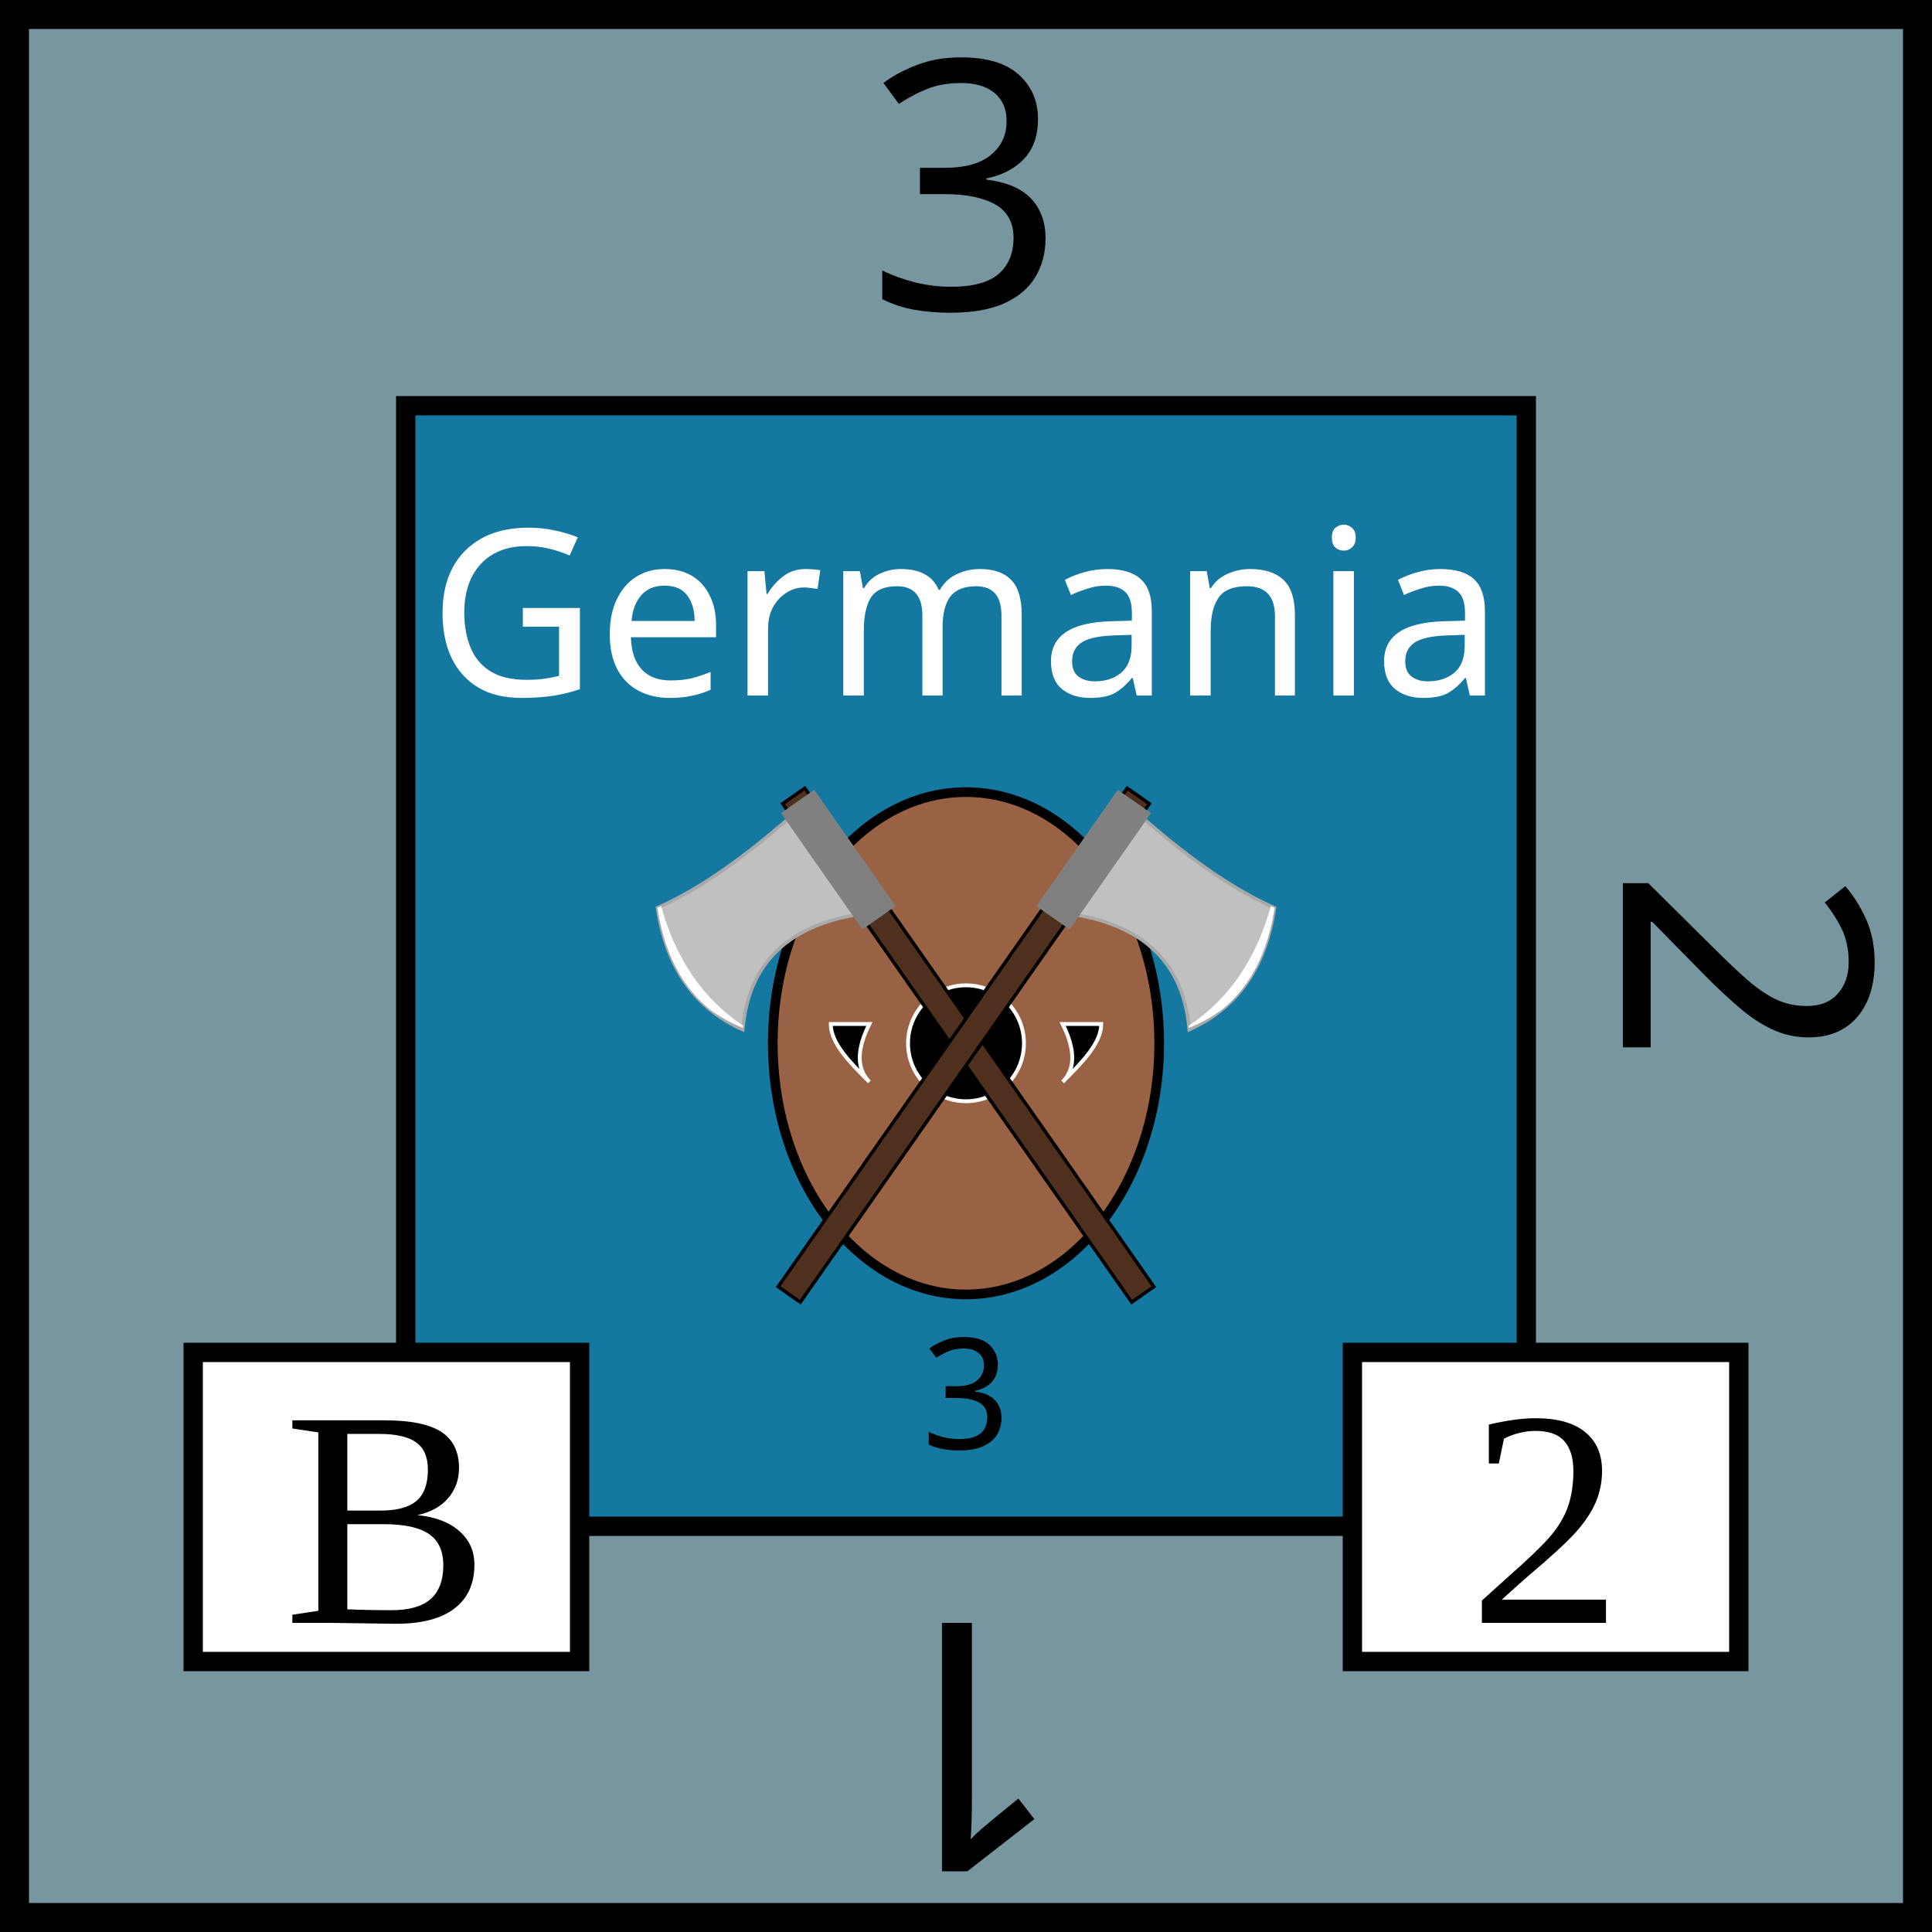
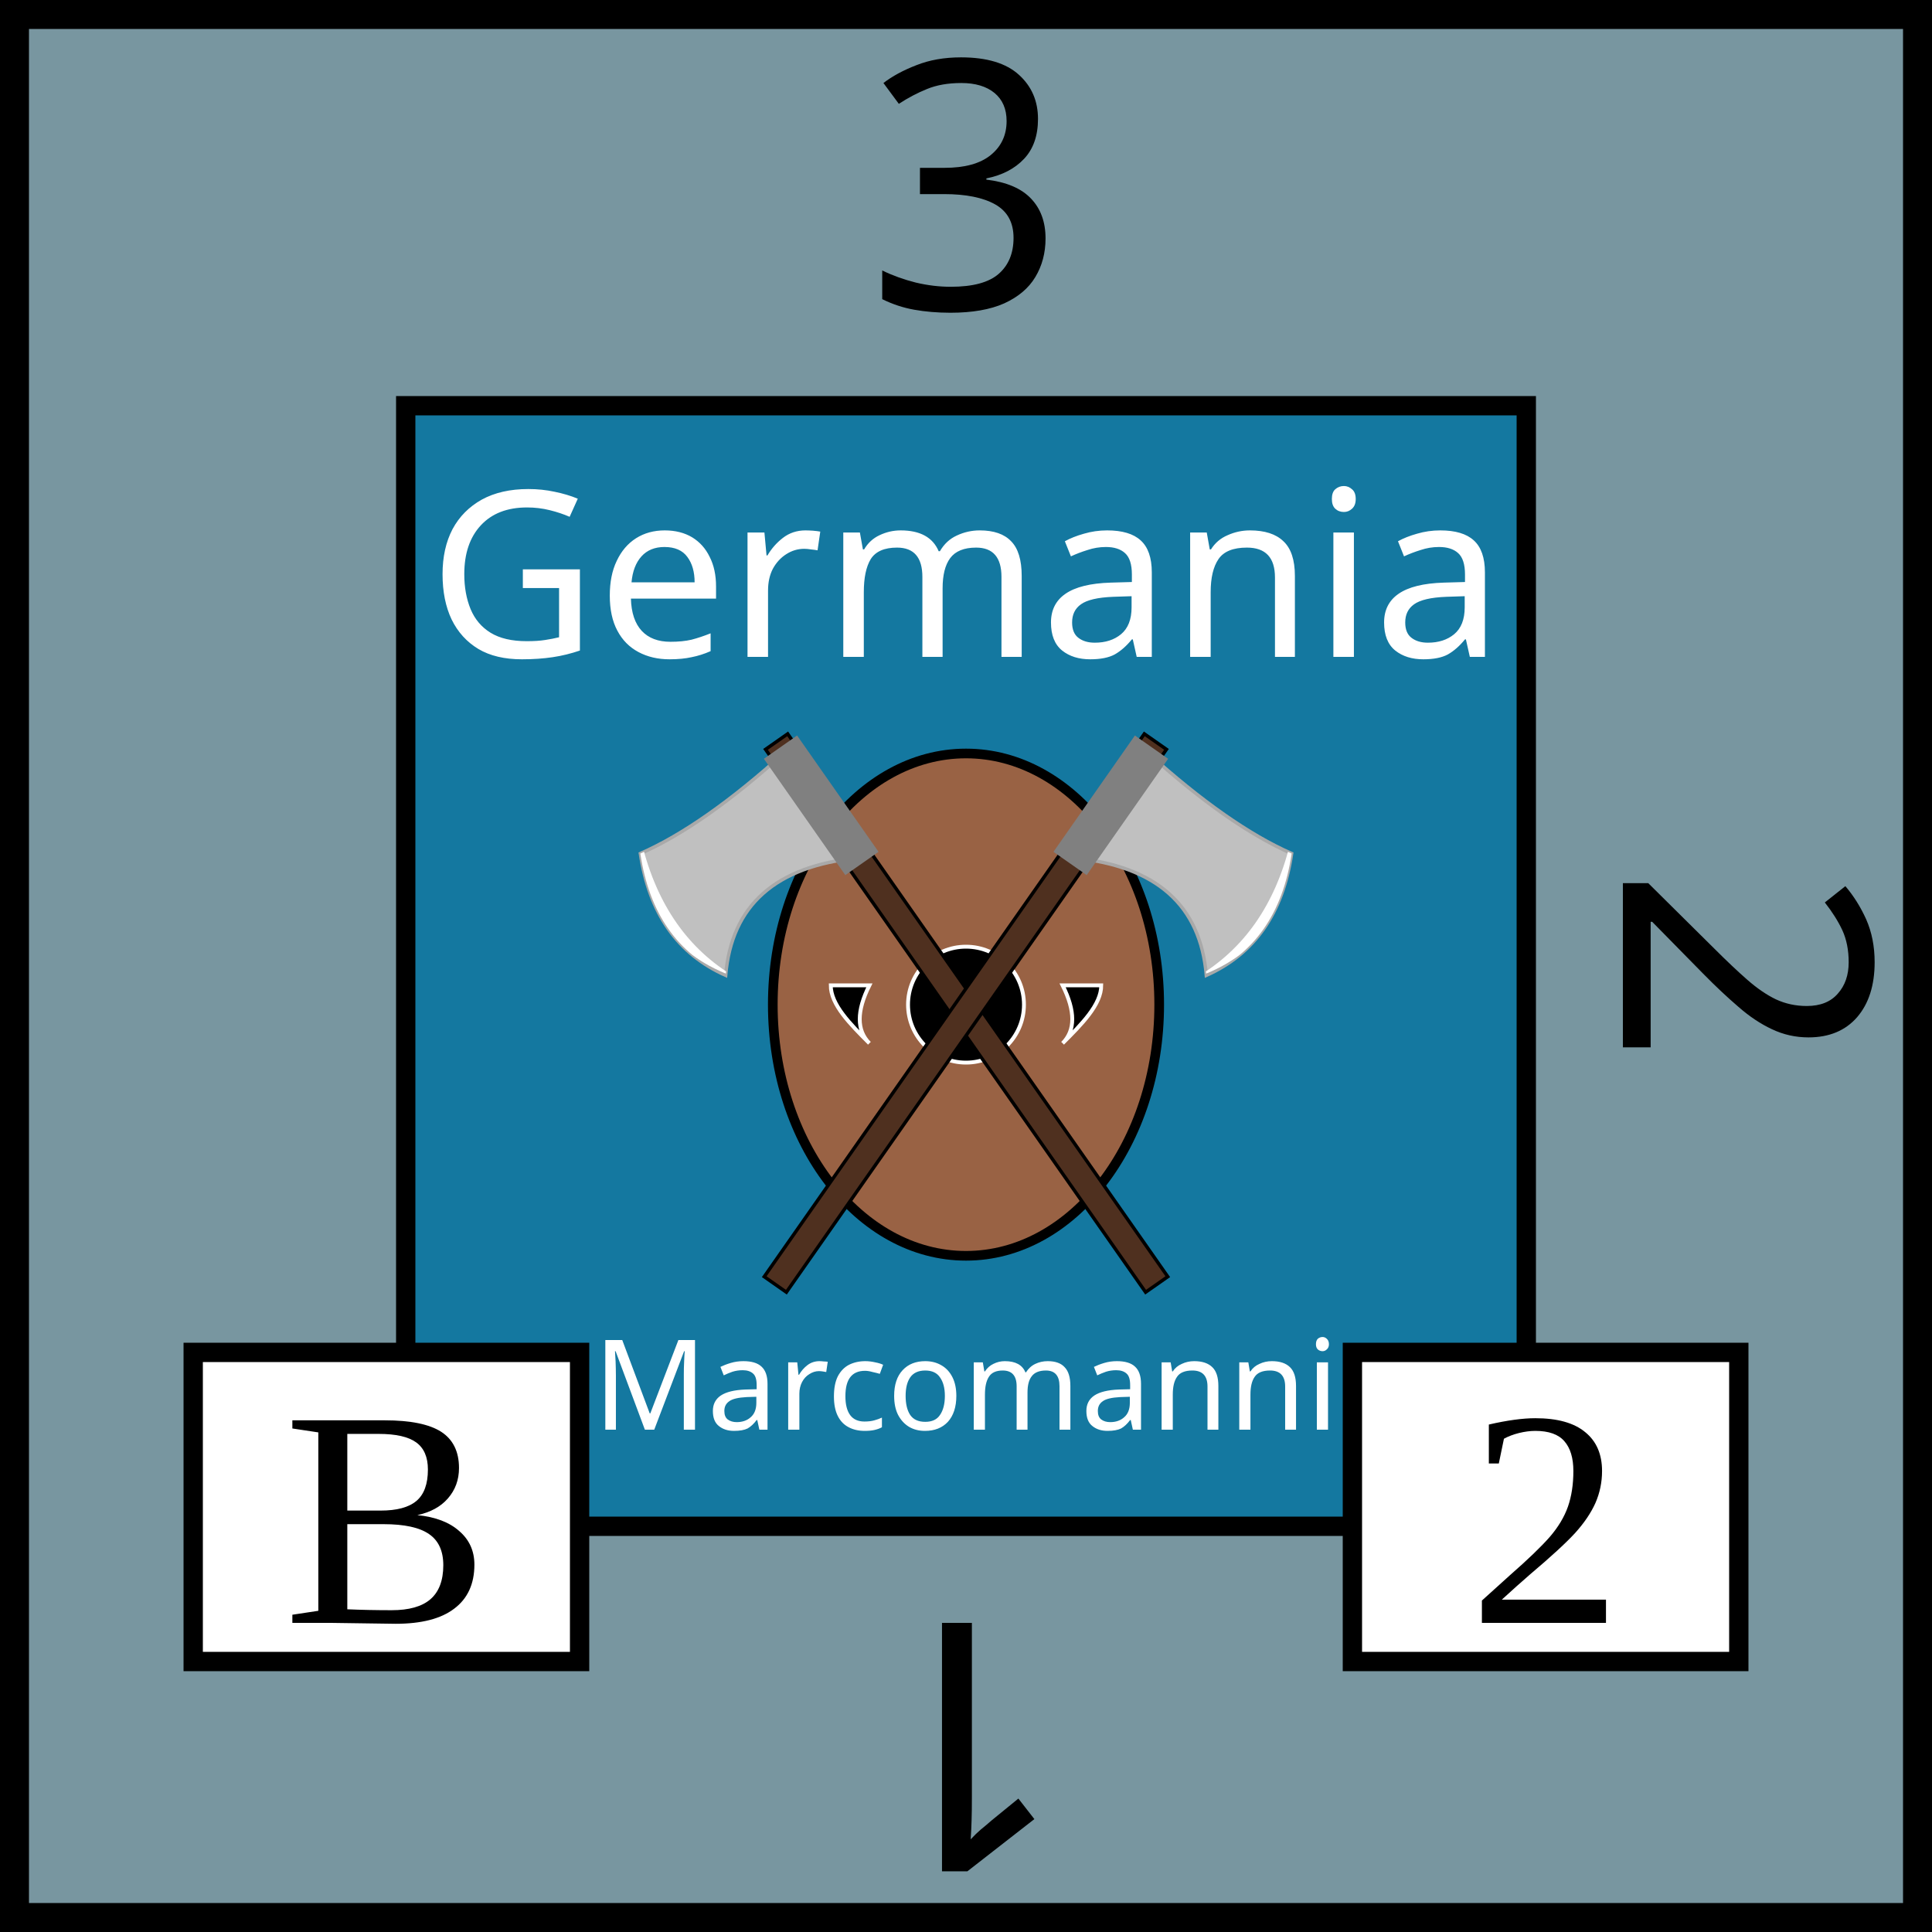
<svg xmlns="http://www.w3.org/2000/svg" viewBox="0 0 100 100" width="100" height="100">
  <defs>
    <clipPath id="axe-blade-clip">
      <path d="           M 50 6           Q 34 8 24 6           Q 18 18 24 28           Q 34 16 50 25         " />
    </clipPath>
  </defs>
  <rect id="background" fill="rgb(120,150,160)" height="100" width="100" stroke="black" stroke-width="3" />
  <g id="tribe" text-anchor="middle" font-size="12" font-family="Papyrus">
    <rect x="21" y="21" width="58" height="58" fill="rgb(20,120,160)" stroke="black" />
-     <text x="50" y="36" fill="white">Germania</text>
-     <text x="50" y="75" font-size="8">3</text>
-     <ellipse id="shield" cx="50" cy="54" rx="10" ry="13" fill="#996244" stroke="black" stroke-width="0.5" />
-     <circle cx="50" cy="54" r="3" fill="black" stroke="white" stroke-width="0.2" />
-     <path id="shield_symbol" d="         M 43,53         C 43,54 44,55 45,56         Q 44,55 45,53         Z       " fill="black" stroke="white" stroke-width="0.2" />
+     <text x="50" y="34" fill="white">Germania</text>
+     <text x="50" y="74" fill="white" font-size="6.5">Marcomanni</text>
+     <ellipse id="shield" cx="50" cy="52" rx="10" ry="13" fill="#996244" stroke="black" stroke-width="0.5" />
+     <circle cx="50" cy="52" r="3" fill="black" stroke="white" stroke-width="0.2" />
+     <path id="shield_symbol" d="         M 43,51         C 43,52 44,53 45,54         Q 44,53 45,51         Z       " fill="black" stroke="white" stroke-width="0.2" />
    <use href="#shield_symbol" transform="scale(-1,1) translate(-100,0)" />
  </g>
-   <g id="axe" transform="scale(0.35) rotate(-35,264,-46)">
-     <rect id="axe-handle" x="48" y="4" width="4" height="90" fill="#4f301f" stroke="black" stroke-width="0.5" />
+   <g id="axe" transform="scale(0.35) rotate(-35,250,-46)">
+     <rect id="axe-handle" x="48" y="4" width="4" height="98" fill="#4f301f" stroke="black" stroke-width="0.5" />
    <path id="axe-blade" d="         M 50 6         Q 34 8 24 6         Q 18 18 24 28         Q 34 16 50 25       " fill="silver" stroke="darkgrey" stroke-width="0.5" />
    <path id="axe-blade-edge" d="         M 24 5         Q 17 18 25 29         Q 20 18 25 5         Z       " fill="white" clip-path="url(#axe-blade-clip)" />
    <rect id="blade-base" x="47" y="5" width="6" height="21" fill="grey" />
  </g>
  <use href="#axe" transform="scale(-1,1) translate(-100,0)" />
  <g id="attributes" text-anchor="middle" font-size="16">
    <rect id="initiative" x="10" y="70" height="16" width="20" fill="white" stroke="black" />
    <text x="20" y="84">B</text>
    <rect id="firepower" x="70" y="70" height="16" width="20" fill="white" stroke="black" />
    <text x="80" y="84">2</text>
  </g>
  <g id="strength" text-anchor="middle" font-family="Papyrus" font-size="18">
    <text x="50" y="16">3</text>
    <text x="50" y="16" transform="rotate(90,50,50)">2</text>
    <text x="50" y="16" transform="rotate(180,50,50)">1</text>
  </g>
</svg>
